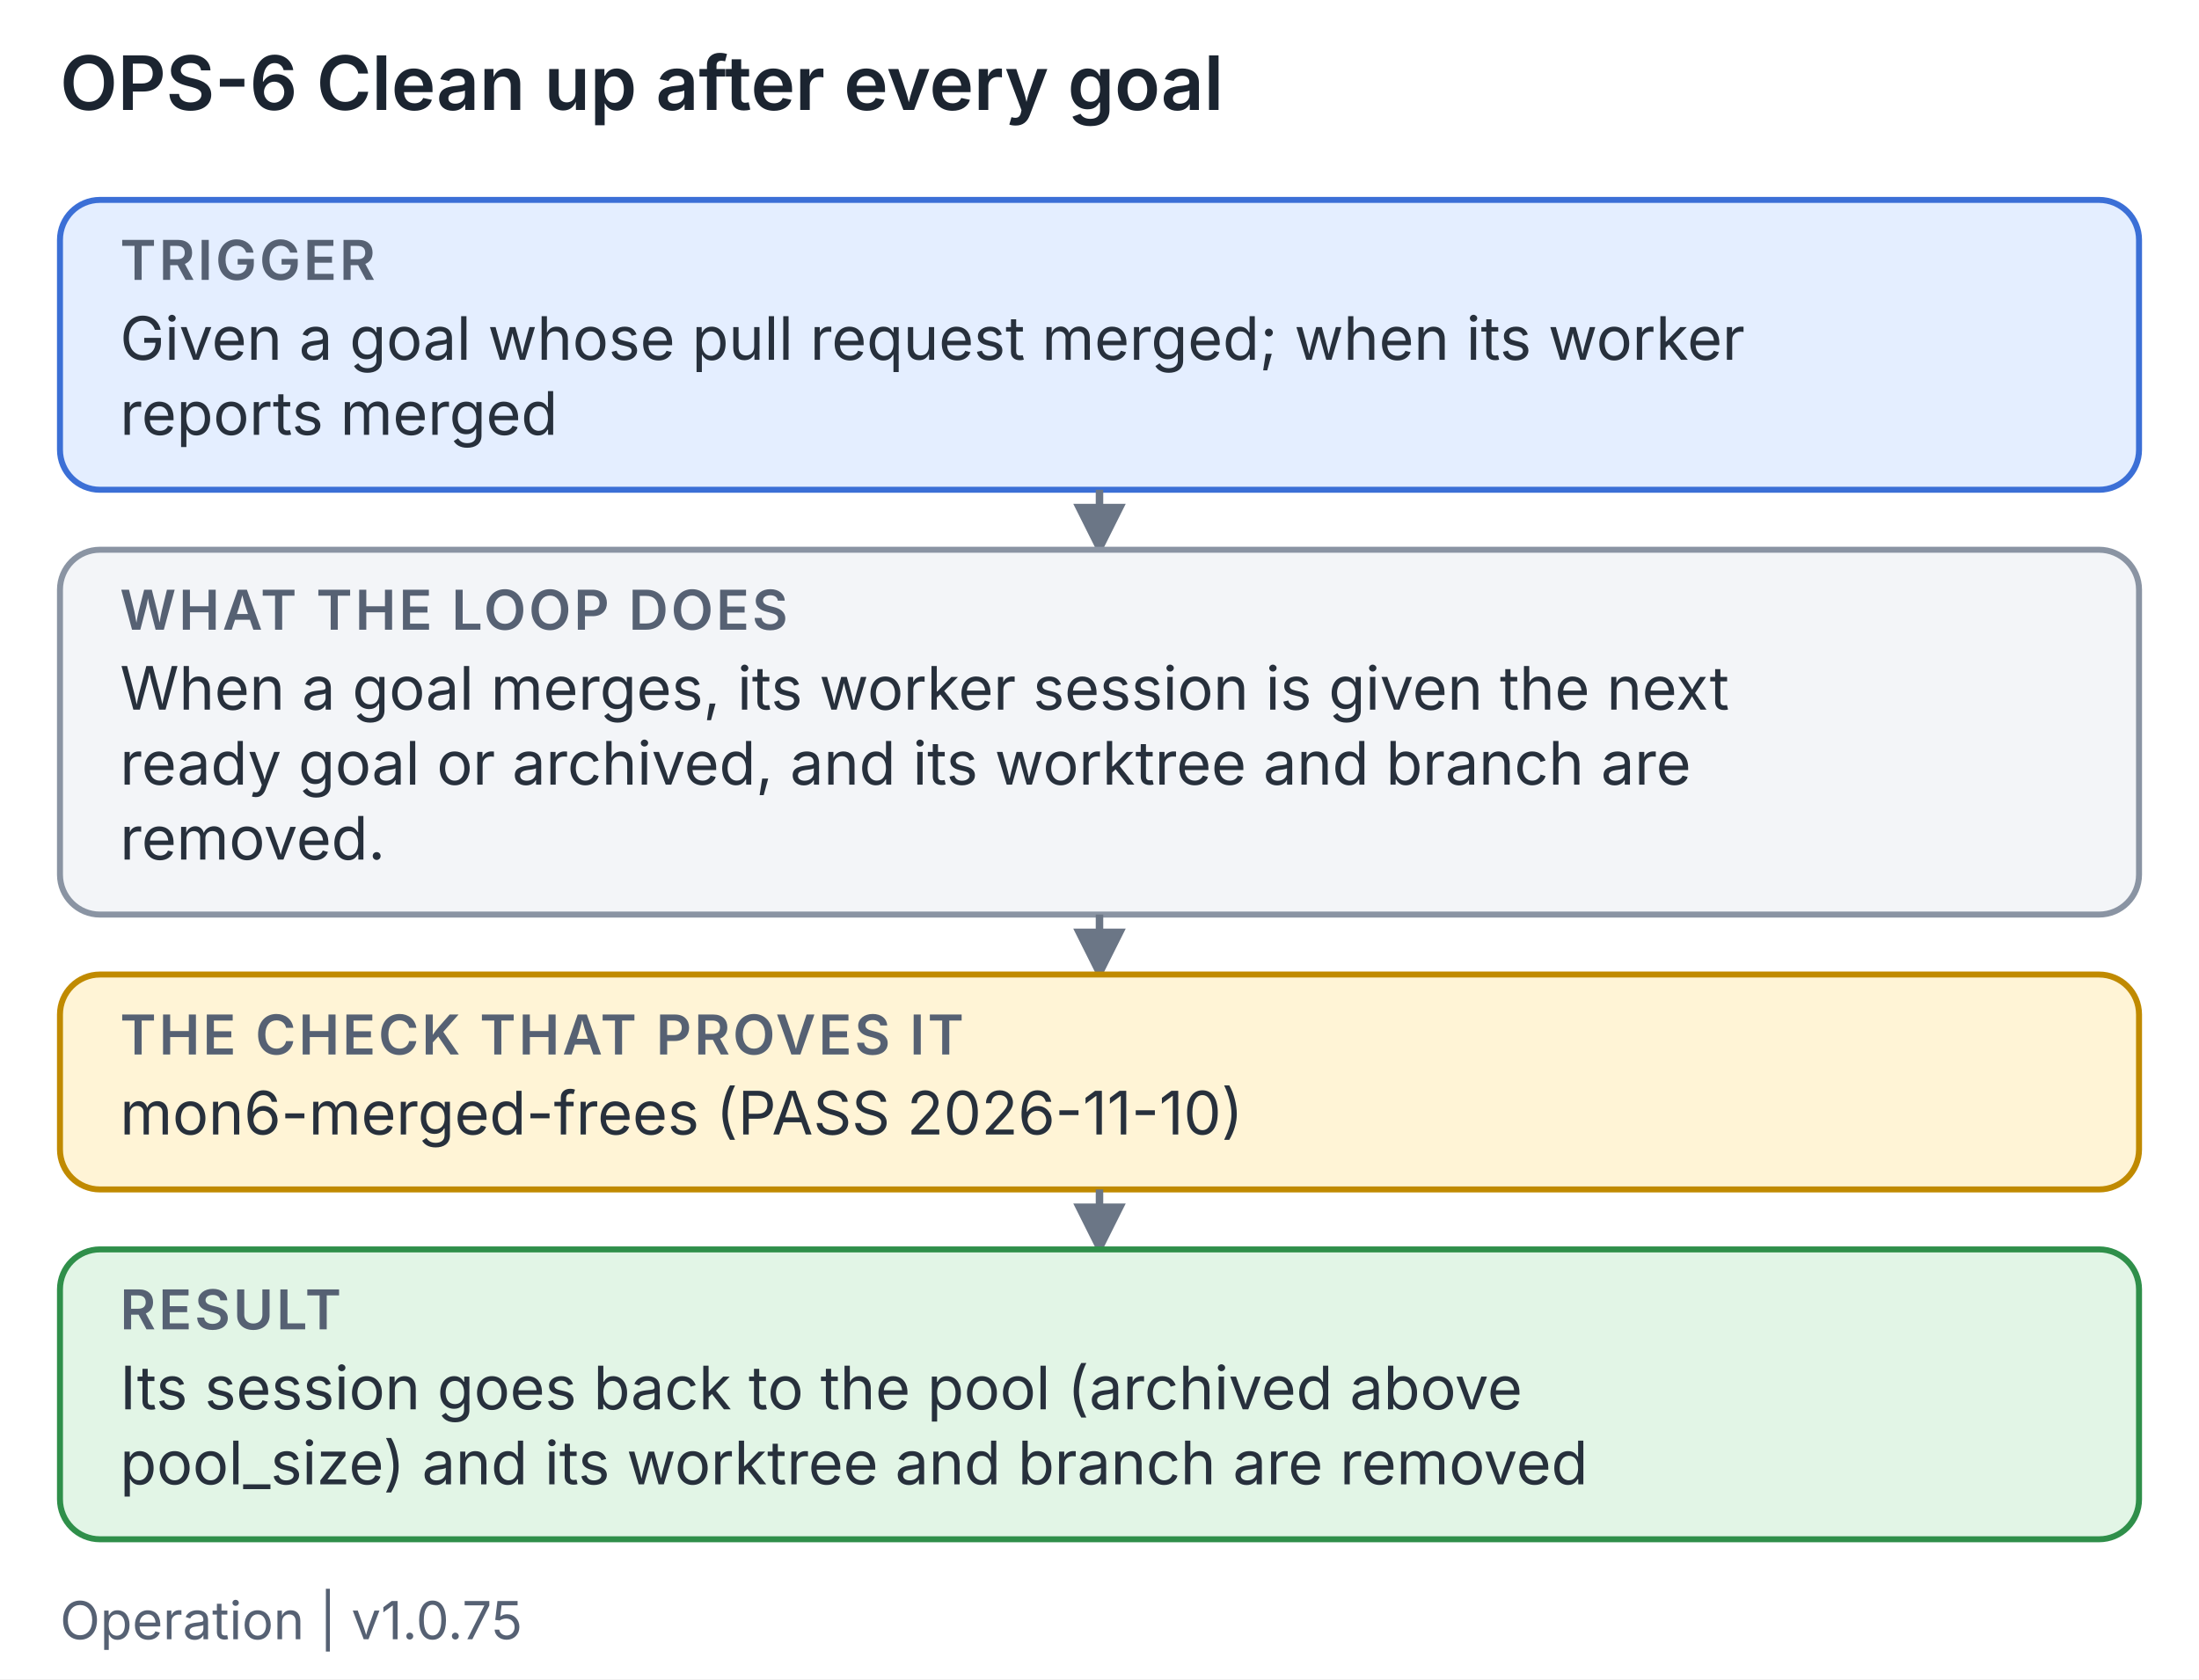
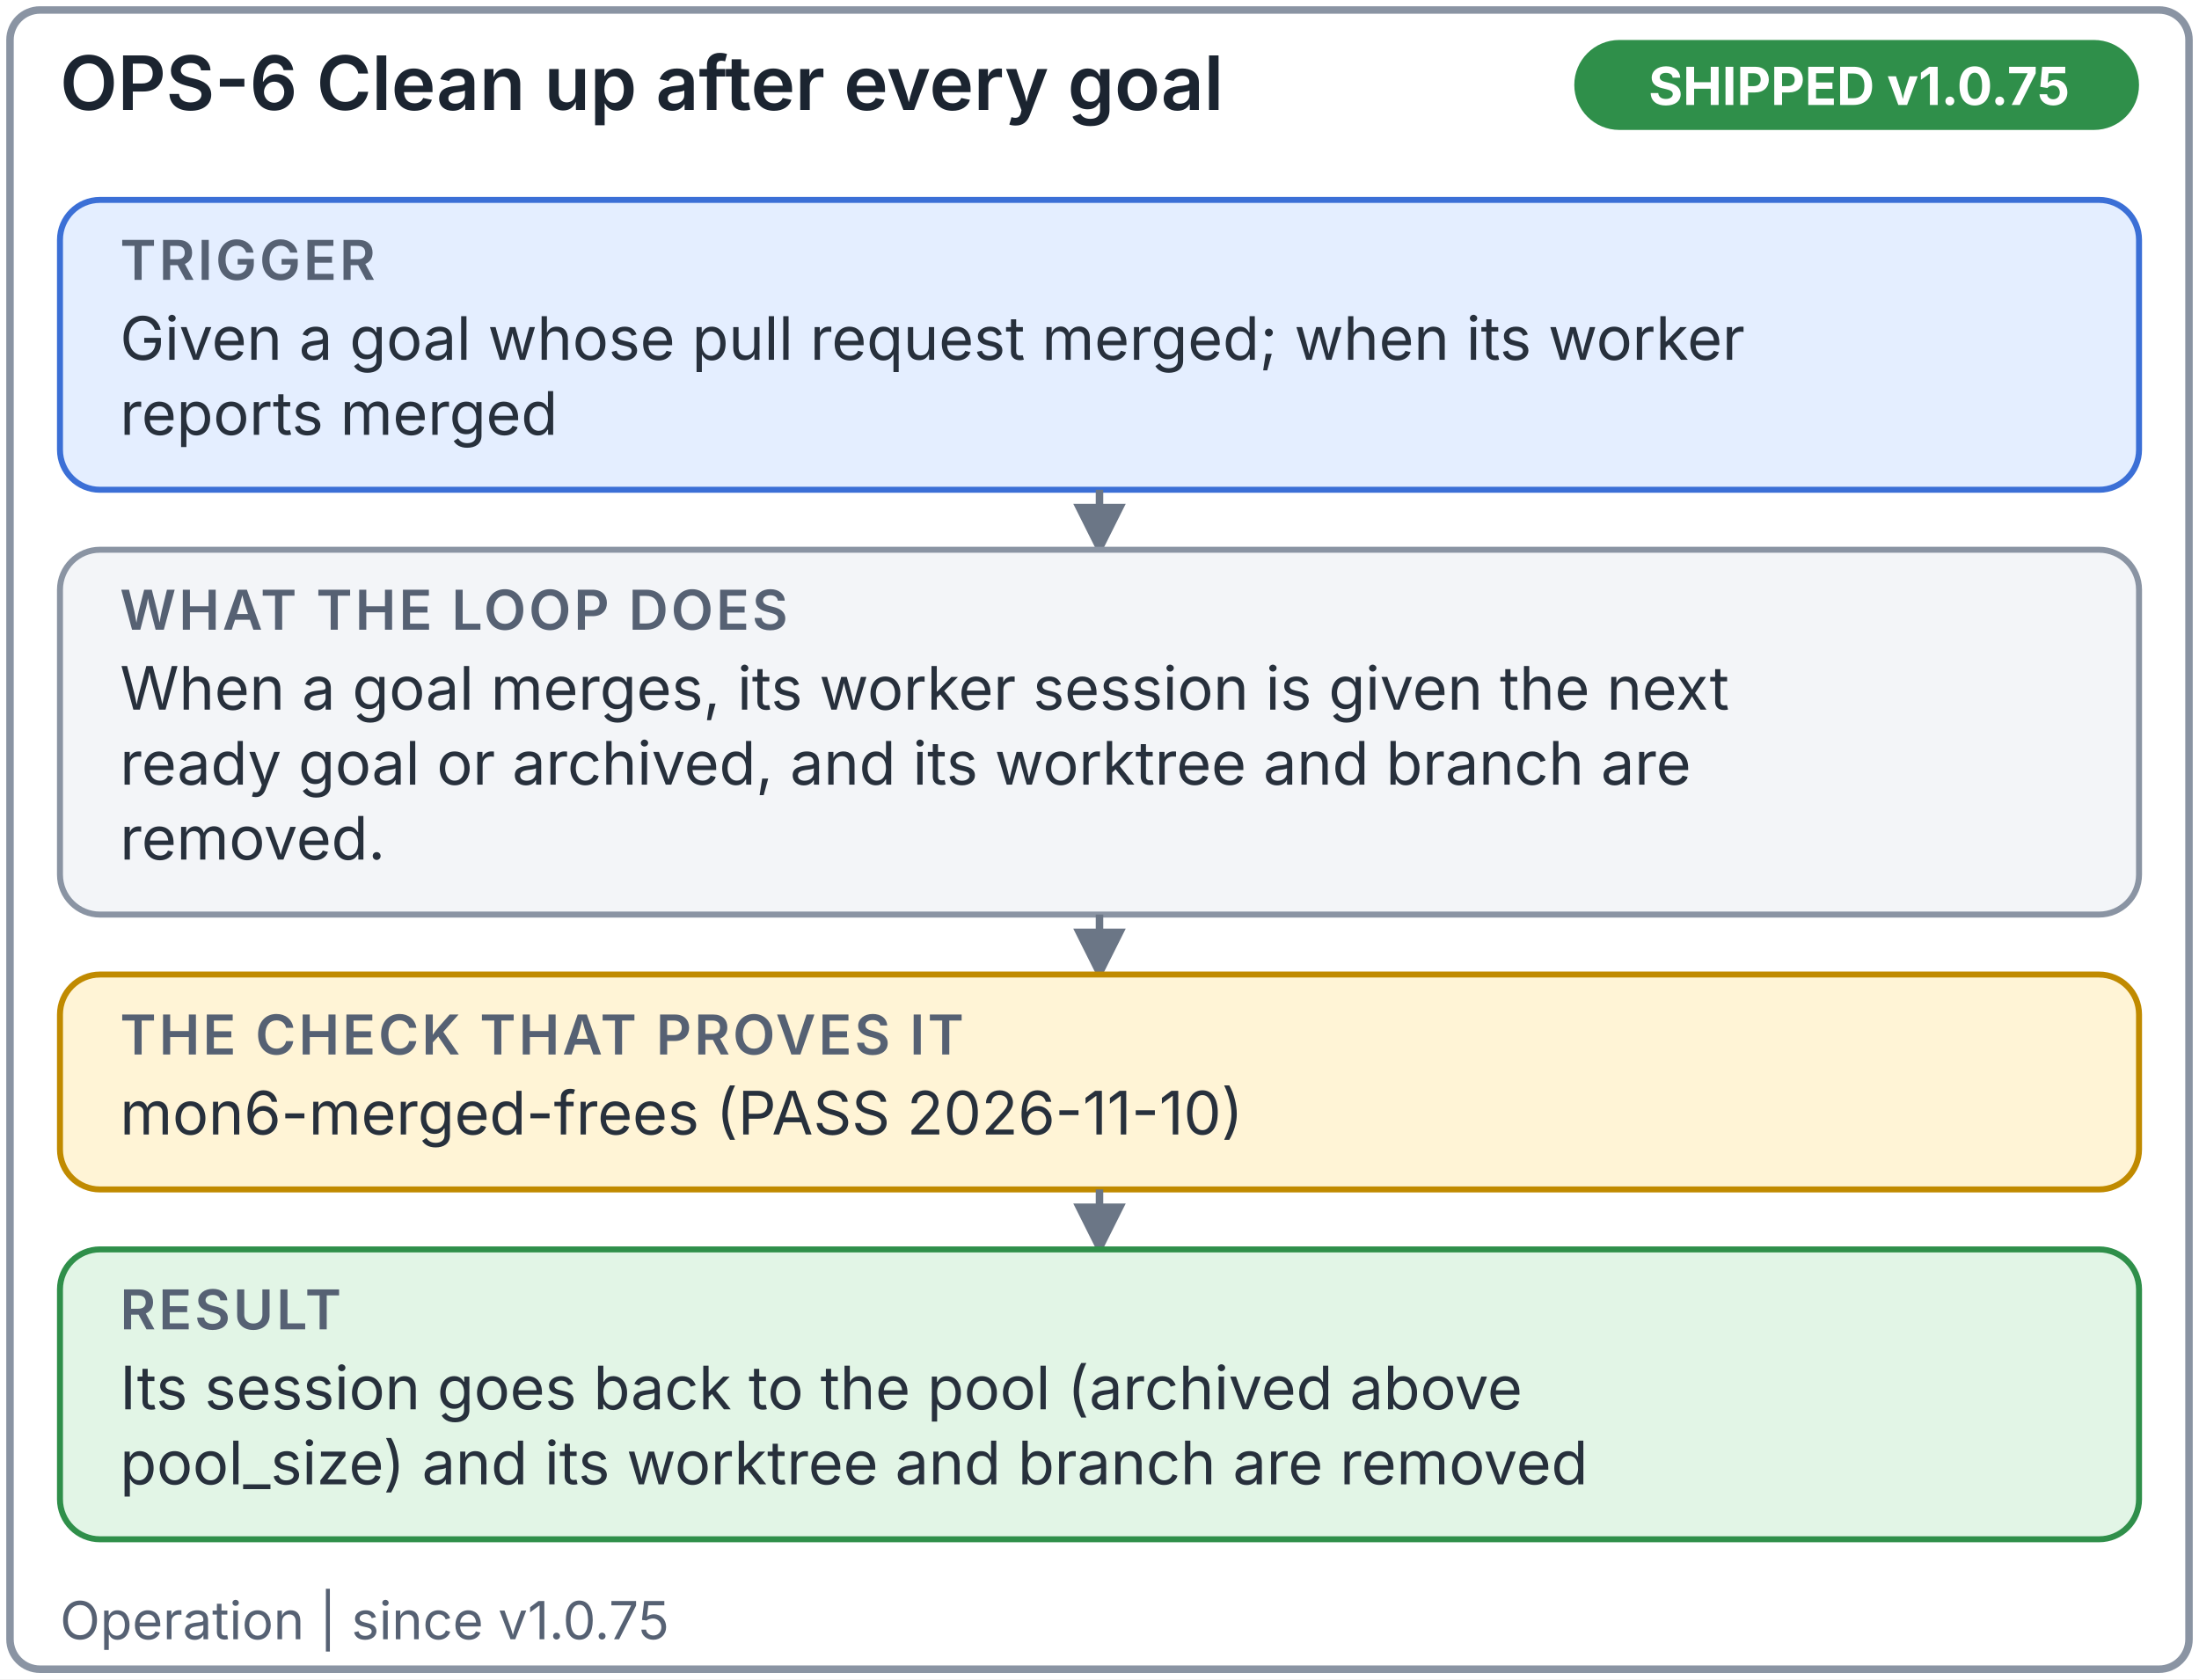
<svg xmlns="http://www.w3.org/2000/svg" viewBox="0 0 440 336" width="440" role="img" aria-label="Flow of OPS-6 Clean up after every goal: trigger, what the loop does, the check that proves it, the result">
  <style>
.f-t{font:600 15px system-ui,-apple-system,Segoe UI,sans-serif;fill:#1b2430}
.f-h{font:600 11px system-ui,-apple-system,Segoe UI,sans-serif;fill:#566173;letter-spacing:.05em}
.f-s{font:400 12px system-ui,-apple-system,Segoe UI,sans-serif;fill:#27303c}
.f-x{font:400 10.5px system-ui,-apple-system,Segoe UI,sans-serif;fill:#566173}
.f-you{fill:#e4eeff;stroke:#3b6fd6}
.f-step{fill:#f3f5f8;stroke:#8a94a3}
.f-gate{fill:#fff4d6;stroke:#c08a00}
.f-ok{fill:#e2f5e6;stroke:#2f8f4a}
.f-find{fill:#fde9e7;stroke:#c5483f}
.f-bg{fill:#ffffff}
.f-a{stroke:#6b7686;stroke-width:1.5;fill:none}
.f-ah{fill:#6b7686}
@media (prefers-color-scheme: dark){
.f-t{fill:#eef2f6}.f-h,.f-x{fill:#a3afbf}.f-s{fill:#e1e7ee}
.f-step{fill:#222b36;stroke:#5c6b7d}.f-you{fill:#162a4f;stroke:#6d9bf0}
.f-gate{fill:#3a2e0d;stroke:#d9a521}.f-find{fill:#3d1c1a;stroke:#e0736a}
.f-ok{fill:#153420;stroke:#4fb56c}.f-bg{fill:#12171d}.f-a{stroke:#9aa7b8}.f-ah{fill:#9aa7b8}
}
+ 
+ .k-shipped{stroke:#8a94a3;stroke-width:1.5}.k-v20{stroke:#d9822b;stroke-width:5}.k-v21{stroke:#8a5cd6;stroke-width:5;stroke-dasharray:10 6}
+ .p-shipped{fill:#2f8f4a}.p-v20{fill:#d9822b}.p-v21{fill:#8a5cd6}
+ .f-pill{font:700 10.5px system-ui,-apple-system,Segoe UI,sans-serif;fill:#ffffff}
+ @media (prefers-color-scheme: dark){.k-shipped{stroke:#5c6b7d}.k-v20{stroke:#f0a050}.k-v21{stroke:#b08cf0}.p-shipped{fill:#3d9c58}.p-v20{fill:#c46f1c}.p-v21{fill:#7a4cc6}}
</style>
  <defs>
    <marker id="ah" viewBox="0 0 8 8" refX="7" refY="4" markerWidth="7" markerHeight="7" orient="auto-start-reverse">
      <path d="M0 0 L8 4 L0 8 z" class="f-ah" />
    </marker>
  </defs>
  <rect width="440" height="336" class="f-bg" />
  <text x="12" y="22" class="f-t">OPS-6 Clean up after every goal</text>
  <rect x="12" y="40" width="416" height="58" rx="8" class="f-you" stroke-width="1.2" />
  <text x="24" y="56" class="f-h">TRIGGER</text>
  <text x="24" y="72" class="f-s">Given a goal whose pull request merged; when its worker</text>
  <text x="24" y="87" class="f-s">reports merged</text>
  <path d="M220 98 L220 110" class="f-a" marker-end="url(#ah)" />
  <rect x="12" y="110" width="416" height="73" rx="8" class="f-step" stroke-width="1.2" />
  <text x="24" y="126" class="f-h">WHAT THE LOOP DOES</text>
  <text x="24" y="142" class="f-s">When a goal merges, its worker session is given the next</text>
  <text x="24" y="157" class="f-s">ready goal or archived, and its worktree and branch are</text>
  <text x="24" y="172" class="f-s">removed.</text>
  <path d="M220 183 L220 195" class="f-a" marker-end="url(#ah)" />
  <rect x="12" y="195" width="416" height="43" rx="8" class="f-gate" stroke-width="1.2" />
  <text x="24" y="211" class="f-h">THE CHECK THAT PROVES IT</text>
  <text x="24" y="227" class="f-s">mon6-merged-frees (PASS 2026-11-10)</text>
  <path d="M220 238 L220 250" class="f-a" marker-end="url(#ah)" />
  <rect x="12" y="250" width="416" height="58" rx="8" class="f-ok" stroke-width="1.2" />
  <text x="24" y="266" class="f-h">RESULT</text>
  <text x="24" y="282" class="f-s">Its session goes back to the pool (archived above</text>
  <text x="24" y="297" class="f-s">pool_size) and its worktree and branch are removed</text>
-   <text x="12" y="328" class="f-x">Operation | v1.0.75</text>
+   <text x="12" y="328" class="f-x">Operation | since v1.0.75</text>
+   <rect x="2" y="2" width="436" height="332" rx="6" fill="none" class="k-shipped" />
+   <rect x="315" y="8" width="113" height="18" rx="9" class="p-shipped" />
+   <text x="372" y="21" text-anchor="middle" class="f-pill">SHIPPED v1.0.75</text>
</svg>
